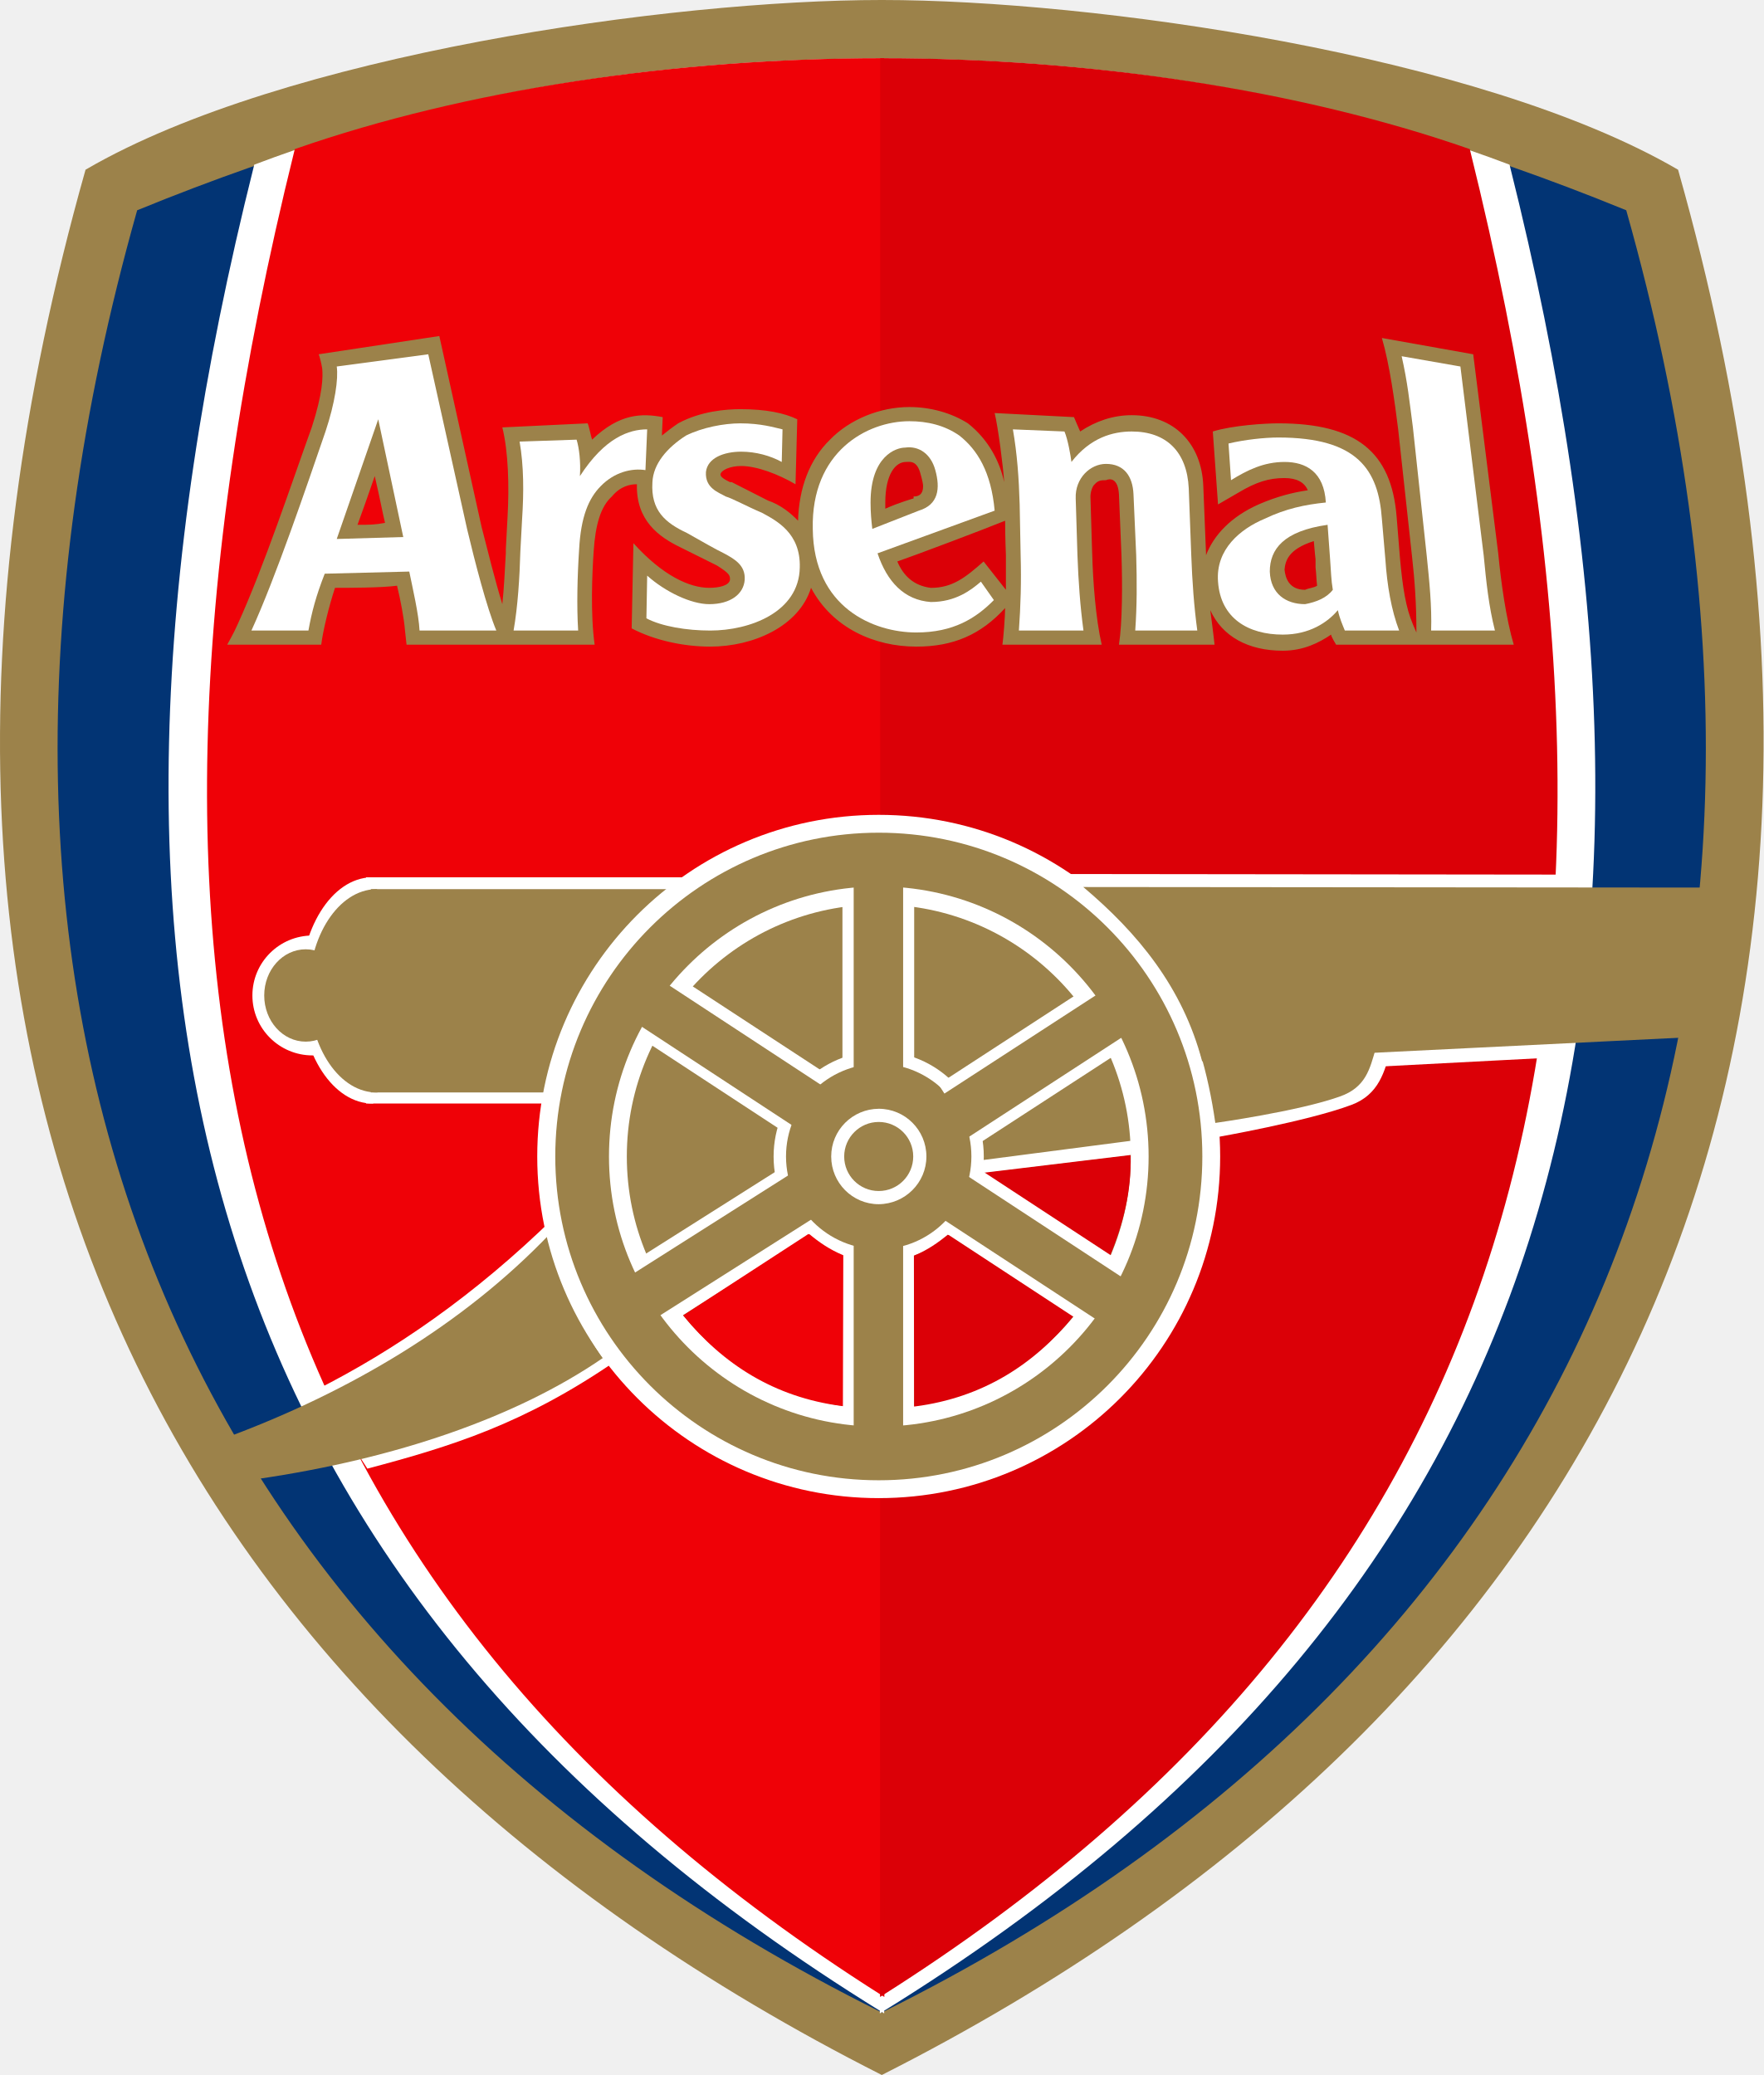
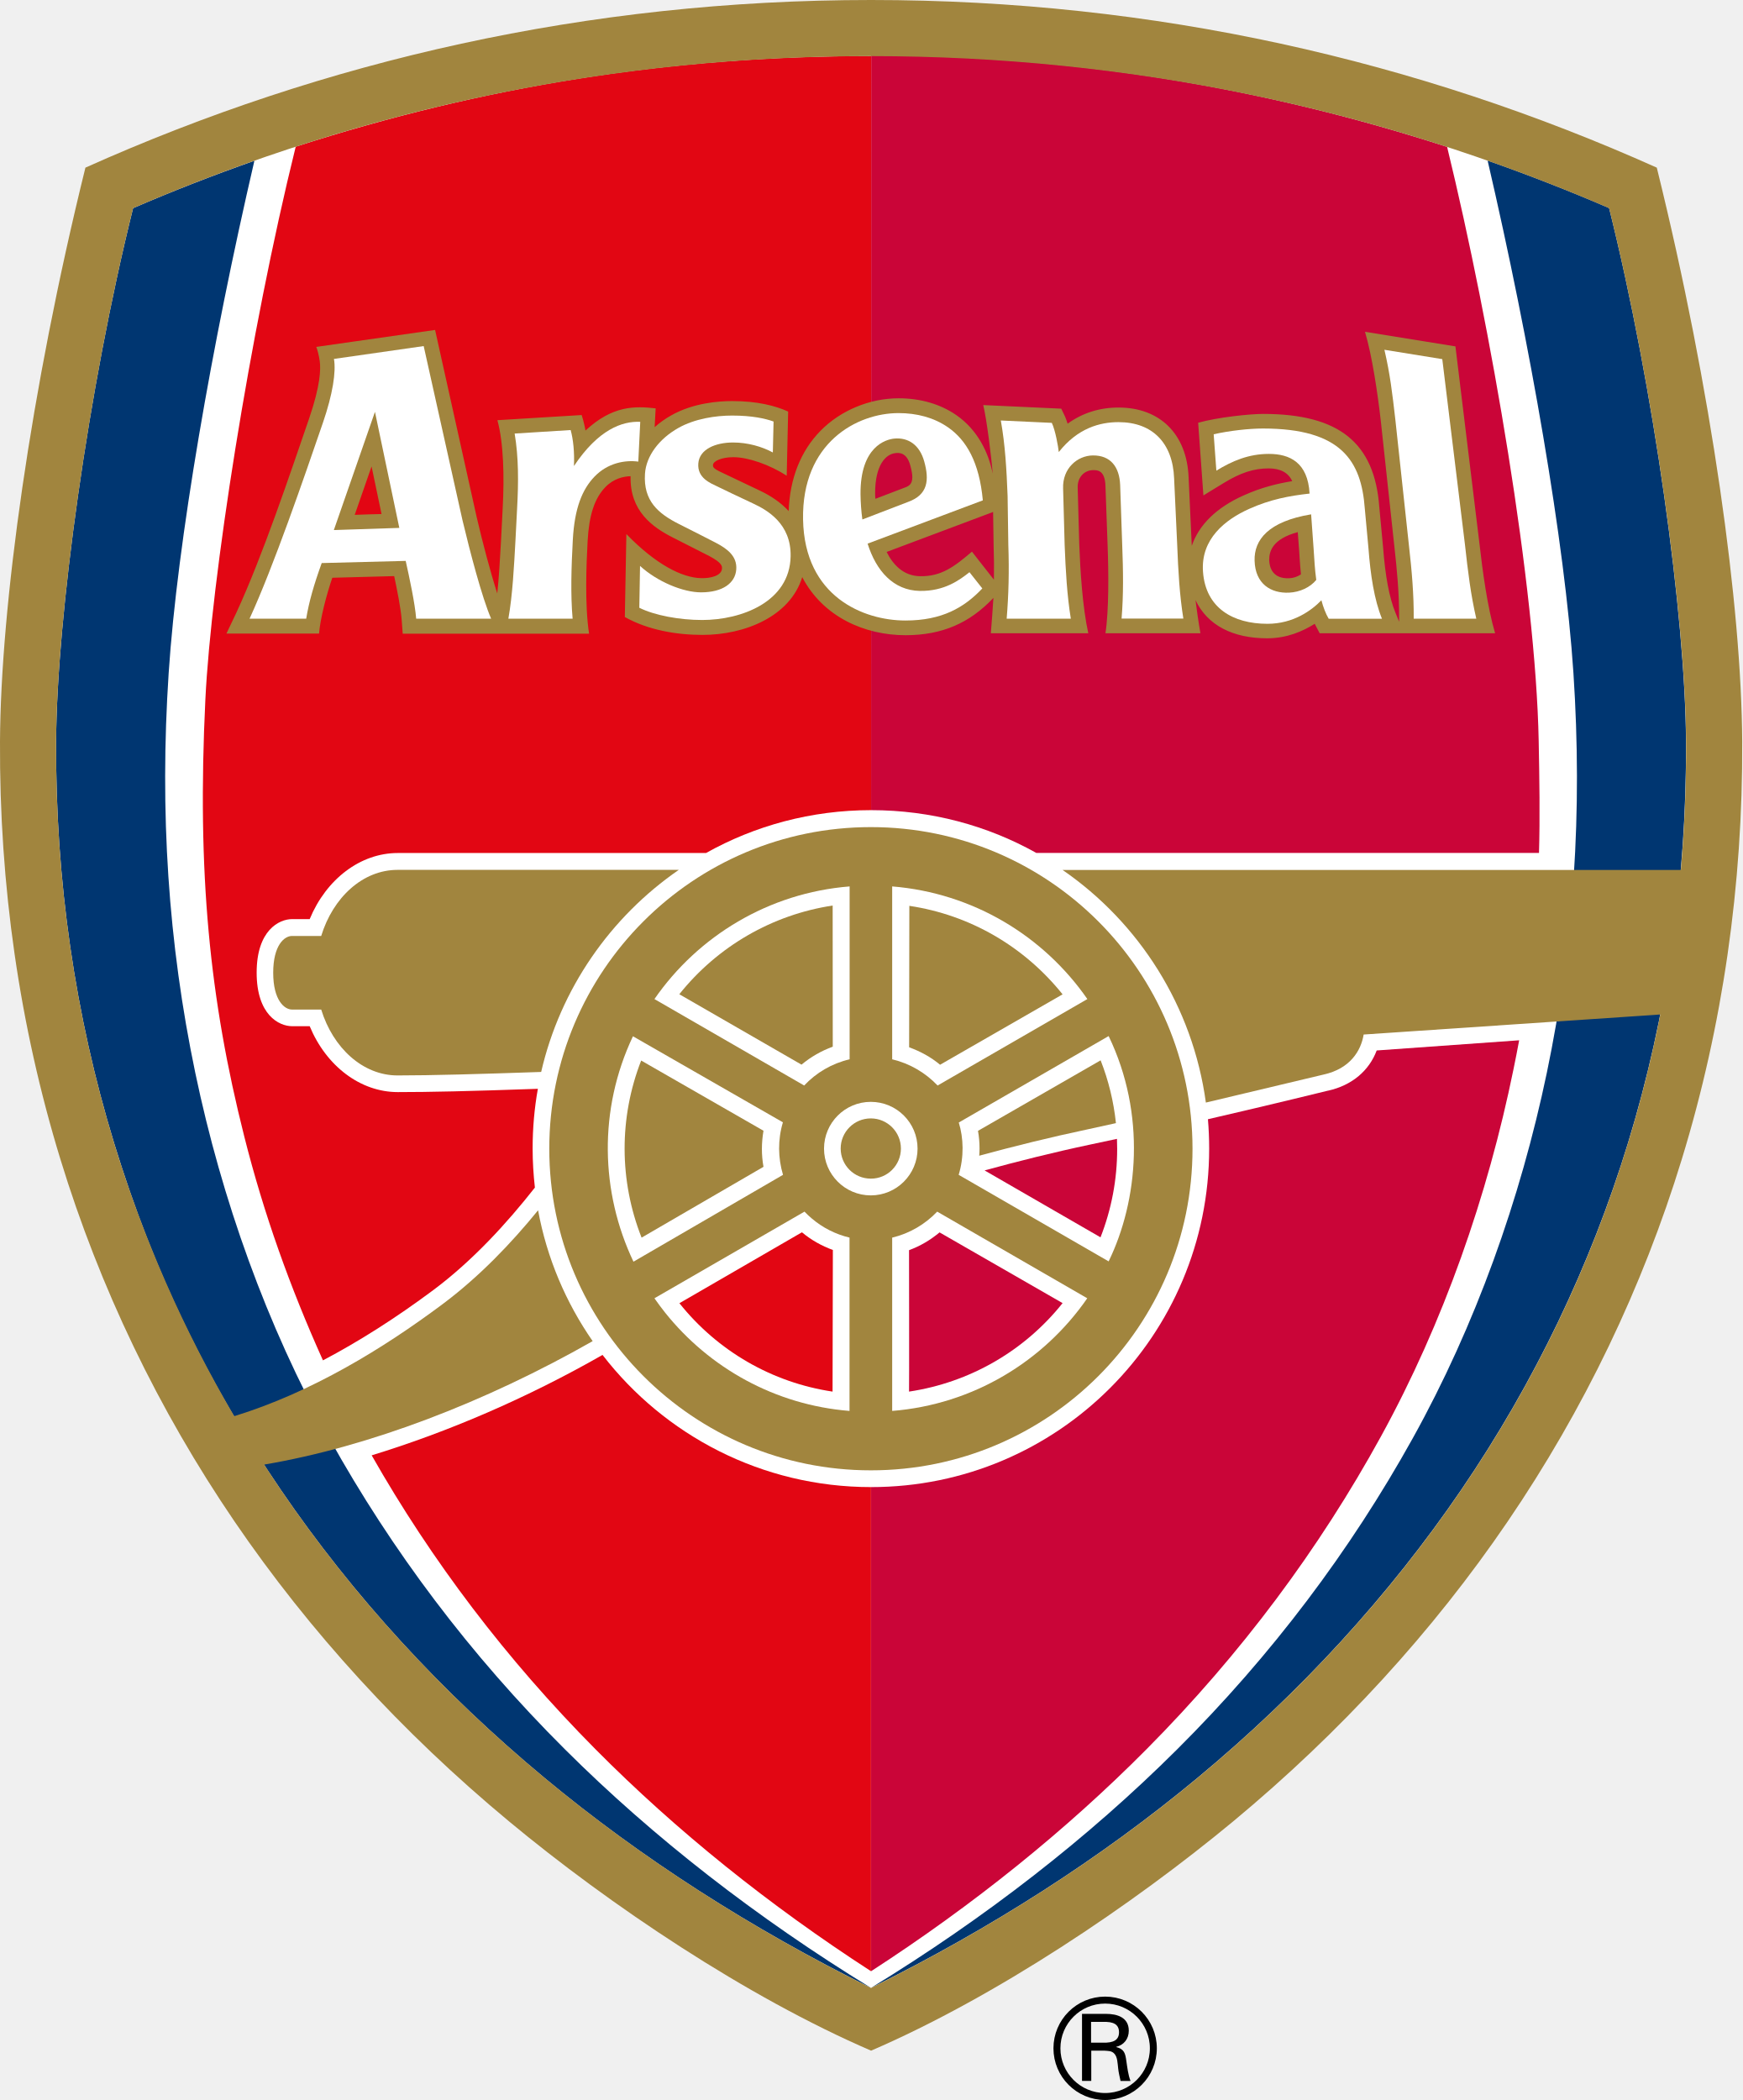
- <svg xmlns="http://www.w3.org/2000/svg" version="1.1" id="Layer_1" x="0px" y="0px" width="322.793px" height="379.84px" viewBox="0 0 322.793 379.84" enable-background="new 0 0 322.793 379.84" xml:space="preserve">
+ <svg xmlns="http://www.w3.org/2000/svg" version="1.1" id="Arsenal" x="0px" y="0px" viewBox="0 0 1695 2043.1" style="enable-background:new 0 0 1695 2043.1;" xml:space="preserve">
+   <style type="text/css">
+ 	.st0{fill:none;stroke:#000000;stroke-width:6.779;}
+ 	.st1{fill:#FFFFFF;}
+ 	.st2{fill:#CA0538;}
+ 	.st3{fill:#E20613;}
+ 	.st4{fill:#003671;}
+ 	.st5{fill:#A1853E;}
+ 	.st6{fill:none;}
+ </style>
  <g>
-     <path fill="#9C824A" stroke="#9C824A" stroke-width="0.793" stroke-miterlimit="282" d="M161.396,0.396   c-38.436,0-109.309,9.944-145.402,30.932C-31.526,199.803,33.101,314.37,161.396,379.396   c128.296-65.026,192.923-180.16,145.402-348.067C270.669,10.34,199.831,0.396,161.396,0.396L161.396,0.396z" />
-     <path fill="#023474" stroke="#023474" stroke-width="0.793" stroke-miterlimit="282" d="M161.396,11.228   c-37.761,0-80.278,4.83-135.962,27.558c-41.452,147.061,6.637,264.931,135.962,329.174   c129.325-64.243,177.378-182.114,135.926-329.174C241.638,16.058,199.157,11.228,161.396,11.228L161.396,11.228z" />
-     <path fill="#FFFFFF" stroke="#FFFFFF" stroke-width="0.793" stroke-miterlimit="282" d="M161.219,11.086   c-37.584,0-77.936,5.575-114.349,19.355C9.109,181.018,36.969,290.967,161.432,367.854L161.219,11.086L161.219,11.086z    M161.432,367.854c124.462-76.887,152.287-186.836,114.525-337.413c-36.412-13.78-76.729-19.355-114.312-19.355L161.432,367.854   L161.432,367.854z" />
-     <path fill="#EF0107" stroke="#EF0107" stroke-width="0.793" stroke-miterlimit="282" d="M161.432,11.051   c-37.797,0-76.055,5.717-107.144,16.548c-39.11,157.822-7.702,264.397,107.179,337.235L161.432,11.051L161.432,11.051z" />
-     <path fill="#DB0007" stroke="#DB0007" stroke-width="0.793" stroke-miterlimit="282" d="M161.503,11.051   c37.796,0,76.055,5.717,107.179,16.548c39.11,157.822,7.701,264.397-107.214,337.235L161.503,11.051L161.503,11.051z" />
-     <path fill="#FFFFFF" d="M112.598,249.203c-16.68,11.437-29.953,15.556-45.356,19.64l-9.298-14.454   c14.161-7.173,28.818-17.153,43.582-31.606C102.768,236.809,109.297,246.752,112.598,249.203L112.598,249.203z" />
-     <path fill="#9C824A" d="M110.326,248.6c-15.828,10.866-37.868,18.431-63.101,22.124l-5.146-7.812   c21.613-8.099,42.481-20.172,58.665-37.147C103.193,236.631,106.919,243.841,110.326,248.6L110.326,248.6z" />
-     <path fill="#FFFFFF" d="M68.165,182.225c0,6.073-4.897,10.974-10.966,10.974s-11.002-4.901-11.002-10.974l0,0   c0-6.073,4.933-10.973,11.002-10.973S68.165,176.152,68.165,182.225L68.165,182.225z" />
-     <path fill="#FFFFFF" d="M66.993,160.597v41.409h32.615c2.129-13.886,10.008-28.624,27.859-41.409H66.993" />
-     <path fill="#FFFFFF" d="M68.307,202.006c-7.276,0.106-13.273-9.021-13.38-20.456c-0.071-11.436,5.75-20.811,13.061-20.953   c0.071,0,0.142,0,0.249,0" />
-     <path fill="#9C824A" d="M63.551,182.225c0,4.688-3.407,8.453-7.595,8.453c-4.188,0-7.595-3.764-7.595-8.453l0,0   c0-4.688,3.407-8.452,7.595-8.452C60.144,173.772,63.551,177.537,63.551,182.225L63.551,182.225z" />
-     <path fill="#9C824A" d="M67.881,162.764v37.217h32.367c2.555-12.358,8.837-25.498,24.523-37.217H67.881" />
-     <path fill="#9C824A" d="M69.087,199.981c-6.85,0.143-12.457-8.096-12.563-18.36c-0.071-10.263,5.43-18.716,12.279-18.857   c0.071,0,0.142,0,0.213,0" />
-     <path fill="#FFFFFF" d="M223.325,211.701c0,34.556-27.965,62.539-62.497,62.539c-34.496,0-62.497-27.983-62.497-62.539l0,0   c0-34.554,28.001-62.539,62.497-62.539C195.36,149.162,223.325,177.147,223.325,211.701L223.325,211.701L223.325,211.701z" />
-     <path fill="#9C824A" d="M220.062,211.701c0,32.744-26.512,59.271-59.233,59.271c-32.686,0-59.197-26.527-59.197-59.271l0,0   c0-32.707,26.511-59.271,59.197-59.271C193.55,152.429,220.062,178.958,220.062,211.701L220.062,211.701L220.062,211.701z" />
-     <path fill="#FFFFFF" d="M210.23,211.701c0,27.31-22.111,49.436-49.402,49.436c-27.256,0-49.366-22.126-49.366-49.436l0,0   c0-27.31,22.11-49.435,49.366-49.435C188.119,162.266,210.23,184.391,210.23,211.701L210.23,211.701L210.23,211.701z" />
-     <path fill="#9C824A" d="M206.966,211.701c0,25.498-20.656,46.132-46.138,46.132c-25.446,0-46.101-20.634-46.101-46.132l0,0   c0-25.498,20.655-46.131,46.101-46.131C186.31,165.569,206.966,186.203,206.966,211.701L206.966,211.701L206.966,211.701z" />
-     <path fill="#FFFFFF" d="M180.063,211.701c0.036,10.619-8.588,19.249-19.2,19.284c-10.646,0-19.271-8.629-19.271-19.248v-0.036   c0-10.619,8.589-19.248,19.235-19.248c10.611-0.035,19.235,8.595,19.235,19.213C180.063,211.701,180.063,211.701,180.063,211.701   L180.063,211.701z" />
-     <path fill="#9C824A" d="M177.793,211.701c0,9.377-7.561,16.976-16.929,16.976c-9.369,0-16.964-7.563-17-16.939v-0.036   c0-9.375,7.595-16.976,16.964-16.976s16.965,7.565,16.965,16.94V211.701L177.793,211.701z" />
-     <path fill="#FFFFFF" d="M169.559,211.701c0,4.794-3.904,8.7-8.73,8.735c-4.791,0-8.695-3.905-8.695-8.735l0,0   c0-4.829,3.904-8.7,8.695-8.735C165.654,202.965,169.559,206.872,169.559,211.701L169.559,211.701L169.559,211.701z" />
-     <path fill="#9C824A" d="M167.146,211.701c0,3.48-2.804,6.321-6.317,6.321c-3.478,0-6.317-2.806-6.317-6.321l0,0   c0-3.479,2.839-6.32,6.317-6.32C164.306,205.38,167.146,208.185,167.146,211.701L167.146,211.701L167.146,211.701z" />
-     <rect x="154.192" y="164.504" fill="#FFFFFF" width="13.131" height="30.647" />
-     <rect x="156.25" y="160.1" fill="#9C824A" width="9.049" height="38.958" />
-     <polygon fill="#FFFFFF" points="197.418,181.798 204.587,192.807 178.893,209.5 171.76,198.49  " />
-     <polygon fill="#9C824A" points="202.21,181.124 207.143,188.724 174.492,209.961 169.559,202.326  " />
-     <polygon fill="#FFFFFF" points="142.409,214.187 149.436,225.267 123.564,241.675 116.537,230.559  " />
-     <polygon fill="#9C824A" points="146.81,213.548 151.672,221.219 118.809,242.065 113.946,234.394  " />
-     <rect x="154.192" y="229.281" fill="#FFFFFF" width="13.131" height="30.646" />
-     <rect x="156.25" y="224.913" fill="#9C824A" width="9.049" height="38.922" />
-     <path fill="#EF0107" stroke="#EF0107" stroke-width="0.311" stroke-miterlimit="282" d="M148.017,226.013   c1.775,1.491,3.726,2.841,6.175,3.871l-0.071,27.345c-12.386-1.598-21.755-7.706-28.853-16.406l22.785-14.81" />
-     <path fill="#DB0007" stroke="#DB0007" stroke-width="0.311" stroke-miterlimit="282" d="M173.604,226.12   c-1.81,1.456-3.727,2.841-6.175,3.835l0.035,27.346c12.386-1.598,21.756-7.706,28.854-16.407l-22.749-14.773" />
-     <path fill="#DB0007" d="M179.815,214.649l27.114-3.268c0.213,6.782-1.42,12.749-3.727,18.467l-23.459-15.199" />
-     <path fill="#FFFFFF" stroke="#FFFFFF" stroke-width="0.311" stroke-miterlimit="282" d="M179.851,214.542   c0.106-0.426,0.071-0.816,0.249-2.059l26.76-3.48c0.106,1.243,0.035,1.704,0,2.272L179.851,214.542L179.851,214.542z" />
-     <path fill="#FFFFFF" d="M219.458,191.992h35.1c-1.101,4.154-2.166,8.38-7.206,10.263c-8.056,3.02-24.771,5.931-24.771,5.931   C222.261,203.604,221.232,197.388,219.458,191.992L219.458,191.992z" />
-     <path fill="#FFFFFF" d="M195.006,159.994l91.705,0.106l-3.229,33.524l-62.64,3.268C217.47,181.905,206.077,167.594,195.006,159.994   L195.006,159.994z" />
-     <path fill="#9C824A" d="M198.27,162.373l117.081,0.106l-4.472,27.311l-90.854,4.475C216.44,180.698,208.243,170.79,198.27,162.373   L198.27,162.373z" />
-     <path fill="#9C824A" d="M219.458,191.992h32.33c-1.064,3.692-1.81,7.066-6.565,8.735c-7.559,2.699-22.784,4.83-22.784,4.83   C221.8,201.119,220.877,196.608,219.458,191.992L219.458,191.992z" />
-     <path fill="#9C824A" d="M183.968,111.305c0,1.492-0.319,5.576-0.496,6.712h18.171c-1.102-4.831-1.599-11.542-1.74-16.727   c0,0.355-0.319-10.406-0.319-10.406c0-0.746,0.319-1.882,0.78-2.237c0.64-0.746,1.279-0.746,2.06-0.746   c0.78-0.355,2.2-0.355,2.377,2.593l0.462,11.151c0.177,5.22,0.177,12.288-0.462,16.372h17.497   c-0.143-1.492-0.639-5.221-0.781-6.322c2.2,4.83,6.956,7.422,13.273,7.422c3.762,0,6.636-1.457,8.837-2.948   c0,0.355,0.923,1.848,0.923,1.848h32.509c-1.42-4.831-2.343-11.542-2.839-16.727l-4.579-36.437l-16.716-2.983   c1.421,4.83,2.379,11.897,2.981,16.727l2.555,23.439c0.462,4.084,0.782,8.559,0.782,13.388v0.355l-0.64-1.492   c-1.277-2.983-1.881-6.676-2.378-12.252l-0.603-7.458c-0.958-11.897-7.417-17.083-21.649-17.083c-2.342,0-8.34,0.355-11.995,1.492   l0.958,13.353l3.798-2.202c3.159-1.882,5.501-2.628,8.339-2.628c2.237,0,3.656,0.747,4.295,2.238   c-2.696,0.39-5.679,1.136-9.014,2.592c-5.04,2.237-8.199,5.61-9.618,9.304v-0.355l-0.497-12.288   c-0.283-7.813-5.358-12.998-13.096-12.998c-3.442,0-6.602,1.101-9.44,2.983c-0.177-0.391-0.319-0.747-0.497-1.137l-0.639-1.492   l-14.516-0.746c0.639,2.628,1.598,10.051,1.74,12.644c-0.782-3.694-2.84-7.778-6.638-10.761c-2.98-1.882-6.778-2.983-10.717-2.983   c-5.36,0-10.896,2.237-14.516,5.966c-3.797,3.693-5.679,8.914-5.856,14.845c-1.419-1.492-3.3-2.948-5.501-3.693l-6.637-3.374   h-0.319c-1.561-0.747-1.739-1.102-1.739-1.457c0.178-0.746,1.739-1.492,3.798-1.492c2.839,0,6.779,1.492,9.937,3.339l0.319-11.897   c-2.378-1.137-5.678-1.847-10.434-1.847c-2.52,0-7.24,0.355-11.357,2.592c-1.101,0.746-2.059,1.492-2.981,2.238l0.142-3.375   c-3.797-0.71-7.879-0.71-12.919,4.12c-0.177-0.391-0.497-2.238-0.816-2.983l-15.615,0.746c1.1,4.44,1.277,10.761,0.958,16.337   l-0.319,5.966v0.746c-0.178,2.983-0.319,6.321-0.639,9.304c-1.278-4.12-2.662-9.695-3.798-14.134l-7.736-34.945l-22.075,3.338   c0.142,0.355,0.461,1.492,0.639,2.592c0.143,1.492,0.143,4.475-1.916,10.796c-3.62,10.016-8.66,25.286-13.557,36.046   c-0.639,1.492-1.916,3.729-1.916,3.729h17.212c0.32-2.593,1.42-7.067,2.52-10.406c2.378,0,8.518,0,11.356-0.391   c0.639,2.628,1.278,5.966,1.456,8.203l0.284,2.593h34.425c-0.781-5.576-0.462-12.999-0.177-17.118   c0.319-4.83,1.277-8.168,3.336-10.015c1.561-1.882,3.3-2.237,4.578-2.237c-0.177,6.676,4.082,9.66,7.879,11.506l6.778,3.373   c2.378,1.492,2.378,1.847,2.378,2.593c-0.142,1.101-2.059,1.492-3.797,1.492c-3.62,0-8.518-2.238-13.877-8.168l-0.319,15.59   c4.259,2.237,9.618,3.338,14.374,3.338c7.879,0,16.254-3.694,18.455-10.761c3.939,7.422,11.676,10.761,19.271,10.761   C174.492,118.372,179.531,116.169,183.968,111.305L183.968,111.305z M65.432,96.069c0.958-2.592,1.738-4.83,3.158-8.914   c0.958,4.084,1.419,6.677,1.881,8.559C68.59,96.069,67.632,96.069,65.432,96.069L65.432,96.069z M162.035,91.985   c0-5.185,1.881-7.422,3.763-7.422c0.639,0,2.058-0.391,2.696,2.237c0.319,1.101,0.461,1.847,0.461,2.202   c0,1.492-0.78,1.882-1.738,1.882v0.355c0,0-2.662,0.746-5.182,1.882C162.035,92.731,162.035,92.376,162.035,91.985L162.035,91.985z    M180.028,102.781c-3.337,2.948-5.714,4.83-9.653,4.83c-3.158-0.391-5.04-2.238-6.14-4.83c3.301-1.136,16.077-5.966,19.732-7.458   c0,2.983,0.143,6.321,0.143,6.321v6.322L180.028,102.781L180.028,102.781z M238.87,107.967c-2.98,0-3.62-2.238-3.762-3.694   c0.142-1.492,0.603-3.729,5.358-5.22c0.143,1.847,0.319,3.338,0.319,3.338v1.491c0.143,1.136,0.143,2.237,0.284,3.338   C240.467,107.611,239.687,107.611,238.87,107.967" />
-     <path fill="#FFFFFF" d="M143.225,78.597c-1.561-0.355-3.939-1.101-7.736-1.101c-2.981,0-6.921,0.746-9.938,2.238   c-3.478,2.237-5.998,5.185-6.14,8.559c-0.319,5.185,2.378,7.422,6.317,9.269c2.662,1.492,5.217,2.983,6.779,3.729   c2.058,1.101,3.939,2.237,3.797,4.83c-0.177,2.593-2.555,4.475-6.494,4.475c-3.301,0-8.021-2.237-11.357-5.221l-0.142,7.813   c2.839,1.492,7.417,2.237,11.676,2.237c7.24,0,16.254-3.338,16.396-11.542c0.177-6.321-4.258-8.559-6.92-10.015   c-2.697-1.136-5.395-2.627-6.636-2.983c-1.278-0.746-3.798-1.491-3.62-4.475c0.284-2.592,3.301-3.729,6.459-3.729   c2.662,0,5.359,0.746,7.417,1.882" />
-     <path fill="#FFFFFF" d="M78.385,64.853L61.634,67.09c0.32,2.238-0.319,6.677-2.058,11.897   c-3.442,10.015-9.121,26.741-13.558,36.436h10.435c0.603-3.373,1.384-6.321,2.981-10.405l15.474-0.391   c0.603,2.983,1.739,7.813,1.881,10.796h14.054c-1.739-4.119-3.939-12.643-5.358-18.609L78.385,64.853L78.385,64.853z    M61.634,98.662l7.595-21.912l4.579,21.557" />
-     <path fill="#FFFFFF" d="M118.454,78.597l-0.319,7.458c-2.52-0.39-5.678,0.355-8.198,2.948c-2.201,2.237-3.62,5.576-3.939,11.542   c-0.32,4.83-0.462,10.406-0.178,14.88H94.001c0.781-4.474,1.101-9.66,1.242-14.524l0.319-5.931c0.319-4.83,0.319-9.66-0.461-14.134   l10.434-0.355c0.462,1.492,0.781,4.084,0.604,6.676C110.717,80.088,115.153,78.597,118.454,78.597" />
-     <path fill="#FFFFFF" d="M267.298,67.09l-10.754-1.882c1.101,4.866,1.42,8.204,2.059,13.033l2.521,23.404   c0.496,4.83,0.958,9.305,0.815,13.779h11.677c-1.136-4.474-1.597-8.949-2.059-13.779" />
-     <path fill="#FFFFFF" d="M219.139,115.424c-0.604-4.474-0.924-8.949-1.102-13.779l-0.461-12.252   c-0.319-6.712-4.116-10.405-10.434-10.405c-3.442,0-7.56,1.101-11.037,5.575c-0.142-1.136-0.639-4.084-1.277-5.575l-9.44-0.391   c0.78,4.475,1.1,8.914,1.241,13.744l0.178,9.304c0.142,4.83,0,9.305-0.319,13.779h11.818c-0.604-4.474-0.923-8.949-1.101-13.779   l-0.319-10.405c-0.142-3.729,2.697-6.322,5.537-6.322c3.3,0,4.897,2.237,5.04,5.576l0.496,11.151   c0.143,4.83,0.143,9.305-0.177,13.779" />
-     <path fill="#FFFFFF" d="M256.083,115.424c-1.419-3.729-2.2-8.203-2.52-13.033l-0.64-7.423c-0.639-8.914-4.399-14.88-18.951-14.88   c-2.52,0-6.14,0.391-9.12,1.101l0.461,6.712c2.98-1.847,5.998-3.338,9.795-3.338c3.939,0,7.24,1.847,7.56,7.422   c-3.798,0.391-7.276,1.101-11.215,2.983c-4.4,1.847-8.979,5.576-8.518,11.506c0.461,6.712,5.536,9.695,11.854,9.695   c4.897,0,8.198-2.237,10.079-4.474c0.319,1.491,0.816,2.592,1.277,3.729H256.083L256.083,115.424L256.083,115.424z M238.87,110.594   c-3.479,0-6.316-1.882-6.459-5.966c0-4.084,2.52-7.422,10.576-8.559l0.462,6.322c0.177,2.237,0.177,3.729,0.496,5.576   C242.811,109.458,240.929,110.204,238.87,110.594" />
-     <path fill="#FFFFFF" d="M175.592,79.733c-2.696-1.882-5.855-2.628-9.155-2.628c-7.737,0-17.994,5.576-17.675,19.71   c0.142,14.49,11.215,18.964,18.952,18.964c6.778,0,10.896-2.593,14.195-5.931l-2.378-3.374c-1.738,1.492-4.578,3.729-9.156,3.729   c-4.898-0.355-8.021-3.729-9.76-8.914l21.436-7.813C181.412,86.41,178.893,82.326,175.592,79.733L175.592,79.733z M168.175,93.477   l-8.518,3.338c-0.177-1.491-0.319-2.983-0.319-4.83c0-8.559,4.72-10.05,6.316-10.05c2.521-0.355,4.721,1.136,5.536,4.119   C172.114,89.393,171.795,92.376,168.175,93.477" />
-     <polygon fill="#FFFFFF" points="117.673,190.287 124.877,179.313 150.501,196.075 143.296,207.084  " />
-     <polygon fill="#9C824A" points="115.295,186.522 120.264,178.922 152.808,200.265 147.839,207.866  " />
-     <polygon fill="#FFFFFF" points="172.363,225.232 179.567,214.222 205.19,231.02 197.986,242.03  " />
-     <polygon fill="#9C824A" points="169.984,221.467 174.953,213.868 207.498,235.211 202.529,242.776  " />
+     <path d="M1061.7,1995.1v29.4h-9v-65.2h23.3c10.9,0,22.2,3.4,22.2,16.4c0,7.9-4.7,13.9-12.3,15.7v0.2c7.9,1.9,8.9,6.1,9.9,13.4   c1,6.5,1.7,13.5,4.1,19.6h-9.7c-0.8-3.9-1.9-8.1-2.3-12c-0.7-5.9-0.7-11.2-3.7-14.5c-2.6-3-6.2-2.7-9.8-3H1061.7z M1061.5,1987.3   h14.9c10-0.5,12.3-5,12.3-10.1c0-5.2-2.3-9.7-12.3-10.1h-14.9V1987.3z" />
+     <g>
+       <circle class="st0" cx="1075.2" cy="1992.8" r="46.9" />
+     </g>
  </g>
+   <g>
+     <path class="st1" d="M847.5,8.8c263.2,0,518.1,54.1,757.6,160.9c49.8,202.6,81.2,414,81.9,552.4c0,2.5,0,5,0,7.5   c0,136.5-19.6,269.8-58.4,396.5c-38.1,124.4-94.7,242.3-168.4,350.5c-72.4,106.3-161.8,203.9-265.5,290   c-110.1,91.4-239.6,173.6-347.2,220.5c-107.5-46.9-237-129.1-347.2-220.5c-103.8-86.1-193.1-183.7-265.5-290   c-73.7-108.1-130.3-226.1-168.4-350.5C27.7,999.4,8,866,8,729.5c0-2.5,0-5,0-7.5c0.7-138.5,32.1-349.8,81.9-552.4   C329.4,62.9,584.3,8.8,847.5,8.8z" />
+     <path class="st2" d="M847.5,788.2c58.3,0,113.2,15,160.7,41.6h489.1c1-34.2,0.4-72.6-0.3-108.9c-2.9-149.8-46.4-402.6-89.1-578   c-173.5-56.2-359.6-89-560.3-89L847.5,788.2z" />
+     <path class="st3" d="M847.6,54.5c-196.2,0-376.8,29.3-559.9,88.2c-45,181.8-82.3,422.4-87.9,537.9c-8.2,169.2,4.1,291.5,37.9,425.3   c19,75.2,44.3,146,76.5,217.6c34.8-18.3,70.9-41.2,107.4-68.4c38.3-28.6,71.6-65.1,98.8-99.7c-1.4-12.5-2.2-25.2-2.2-38   c0-19.8,1.7-39.2,5.1-58.1c-67.7,2.4-106.1,3.2-136.3,3.2c-36.4,0-69.6-25.3-85.7-64.1c-8.2,0-17,0-17,0c-12.9,0-34.6-11-34.6-52.1   c0-41.2,21.8-52.1,34.6-52.1c0,0,8.8,0,17,0c16.1-38.9,49.3-64.3,85.7-64.3l299.9,0c47.5-26.6,102.3-41.7,160.6-41.7L847.6,54.5z" />
+     <path class="st4" d="M549.8,1702.1c-92.5-92.1-168.8-193.8-229.2-302.5c-61.3-110.3-104.9-233-130.6-355.8   c-26.4-126.3-34.8-253.8-25.9-389c8.4-127.3,42-320.1,83.4-498.4c-39.7,14-79.1,29.3-118,46.1C85.8,377.8,55.2,600.1,54.6,721.6   c-0.7,135.5,18.6,266.7,56.3,390.1c39.6,129.4,92.1,234.7,162.4,337.9c70,102.7,156.4,197.1,256.8,280.4   c93.8,77.9,200.8,146.4,317.4,204.1l0,0c0,0,0,0,0,0C736.6,1866.1,636.1,1788.1,549.8,1702.1z" />
+     <path class="st4" d="M1145.1,1702.1c92.5-92.1,168.8-193.8,229.2-302.5c61.3-110.3,104.9-233,130.6-355.8   c26.4-126.3,34.8-253.8,25.9-389c-8.4-127.3-42.1-320.3-83.5-498.6c39.7,14,79.3,29.4,118.2,46.2c43.6,175.2,74.2,397.6,74.8,519.1   c0.7,135.5-18.6,266.7-56.3,390.1c-36.7,119.9-91.3,233.6-162.4,337.9c-70,102.7-156.4,197.1-256.8,280.4   c-93.8,77.9-200.8,146.4-317.4,204.1l0,0c0,0,0,0,0,0C958.3,1866.1,1058.7,1788.2,1145.1,1702.1z" />
+     <path class="st5" d="M847.3,804.7c-172.8,0-312.9,140.1-312.9,312.9c0,172.8,140.1,312.9,312.9,312.9   c172.8,0,312.9-140.1,312.9-312.9C1160.1,944.8,1020,804.7,847.3,804.7z" />
+     <path class="st3" d="M847.5,1446.8c-106.3,0-201-50.4-261.3-128.6c-73.5,42-150.7,75.1-224.6,97.7   c58.3,102.5,130.8,198.3,217.9,286.1c78.6,79.2,168.6,151.5,267.9,215.8V1446.8z" />
+     <path class="st5" d="M386.8,1046.3c-33.8,0-62.8-26.7-74.3-64.1c-13.8,0-28.4,0-28.4,0c-7.3,0-18.3-8.9-18.3-35.8   c0-26.9,10.9-35.8,18.3-35.8c0,0,14.6,0,28.4,0c11.5-37.5,40.4-64.3,74.3-64.3h273.6c-66.4,45.8-115.2,115.5-133.9,196.6   C465.9,1045,419.4,1046.3,386.8,1046.3z" />
+     <path class="st5" d="M1611.9,163.1C1379.6,59,1123.8,0,847.5,0C571.2,0,315.4,59,83.1,163.1C29.5,380,0.7,590.4,0,721.3   c-0.7,139.9,19,276.6,58.7,406.3c38.3,125.2,95.3,243.8,169.5,352.7c72.9,106.9,162.7,205.1,267,291.7   c98.1,81.5,231.1,170.8,352.3,223.1c121.2-52.3,254.1-141.7,352.3-223.1c104.3-86.6,194.2-184.7,267-291.7   c74.1-108.8,131.2-227.5,169.5-352.7c39.7-129.7,59.4-266.4,58.7-406.3C1694.3,590.4,1665.5,380,1611.9,163.1z M1421.7,1449.5   c-70,102.7-156.4,197.1-256.8,280.4c-93.8,77.9-200.9,146.4-317.5,204.2c-116.6-57.8-223.5-126.3-317.3-204.2   c-100.4-83.3-186.8-177.7-256.8-280.4c-5.5-8.1-11-16.4-16.3-24.6c102.2-17.3,215.2-60.7,319.6-120.1   c-26-37.5-44.5-80.6-53.1-127.3c-26.1,32.1-57.3,64.7-92.9,91.3c-57.7,43.1-127.3,85.8-202.7,109c-49.3-84-88.6-173.2-117-266.1   C73.2,988.3,53.9,857,54.6,721.6c0.6-121.5,31.3-343.8,74.9-519.1c227.2-98.1,468.6-147.9,718-147.9c249.4,0,490.8,49.9,718,147.9   c43.6,175.2,74.3,397.5,74.9,519.1c0.2,42.1-1.5,83.7-5.1,124.8l-601.5,0c74.4,51.3,126.6,132.5,139.4,226.3l114.7-27.3   c25.6-5.7,36.2-23,38.8-38.9l288.6-19.5c-8.4,42.3-18.8,84-31.3,124.7C1547.4,1231.6,1492.8,1345.2,1421.7,1449.5z" />
+     <path class="st1" d="M868,1204.1v168.6c78.7-6.3,147.3-48.2,189.8-109.6l-146-84.3C900.2,1191,885.1,1200,868,1204.1z" />
+     <path class="st1" d="M826.6,862.4c-78.7,6.3-147.4,48.2-189.9,109.6l145.7,84.1c11.7-12.5,27-21.5,44.2-25.5V862.4z" />
+     <path class="st1" d="M847.2,1072c-25.1,0-45.5,20.4-45.5,45.5c0,25.1,20.4,45.5,45.5,45.5c25.1,0,45.5-20.4,45.5-45.5   C892.7,1092.3,872.3,1072,847.2,1072z" />
+     <path class="st1" d="M868,862.4v168.2c17.2,4.1,32.4,13.1,44.2,25.5l145.7-84.1C1015.4,910.7,946.8,868.8,868,862.4z" />
+     <path class="st1" d="M826.6,1204.1c-13.9-3.3-26.5-9.8-37-18.8c-2.4-2-4.7-4.2-6.9-6.5l-146,84.3c3.3,4.8,6.9,9.5,10.5,14.1   c42.9,53.6,106.8,89.7,179.3,95.5V1204.1z" />
+     <path class="st1" d="M932.7,1143l145.9,84.2c28.7-58.9,36.7-143.2,0-219.2l-145.8,84.1C937.5,1107.3,938,1125.6,932.7,1143z" />
+     <path class="st5" d="M660.9,967.3l118.9,68.5c9.1-7.6,19.3-13.4,30.4-17.5l-0.1-137.3C751.4,889.9,698.2,920.6,660.9,967.3z" />
+     <path class="st5" d="M884.7,881.3l-0.2,137.6c11.1,4.1,21,9.4,30.1,17l119.2-68.5C996.4,920.7,943.5,890.1,884.7,881.3z" />
+     <path class="st5" d="M1085.7,1092.7c-2.2-21-7.2-41.5-14.9-61.1l-119.3,68.6c1,5.7,1.5,11.4,1.5,17.2c0,2.3-0.1,4.6-0.3,7   c33.7-9.2,69.3-18,105.2-25.6C1066.7,1096.8,1076,1094.8,1085.7,1092.7z" />
+     <path class="st2" d="M847.5,1917.8c99.4-64.4,189.5-136.9,268.1-216.1c92.1-92.8,168.1-195.1,228-304.3   c60.8-110.8,103.8-234.1,128.9-357.2c1.9-9.5,3.8-18.6,5.5-28.1l-138.6,9.9c-7.3,19.5-23.9,33.9-47.2,39.1l0.2-0.1   c-0.9,0.2-51.7,12.8-117.2,27.9c0.8,9.4,1.2,18.9,1.2,28.6c0,181.9-147.2,329.3-328.9,329.3V1917.8z" />
+     <path class="st5" d="M876.5,1117.4c0-16.1-13.1-29.3-29.3-29.3c-16.2,0-29.3,13.2-29.3,29.3c0,16.2,13.1,29.3,29.3,29.3   C863.4,1146.8,876.5,1133.6,876.5,1117.4z" />
+     <path class="st2" d="M884.4,1353.9c58.8-8.8,112.2-39.4,149.4-86.1L914.1,1199c-9,7.5-18.8,13.3-29.7,17.3   C884.4,1216.3,884.6,1353.9,884.4,1353.9z" />
+     <path class="st3" d="M661,1267.9l119.2-69c9,7.5,19.1,13.2,30.1,17.2l-0.3,137.8C751.2,1345.1,698.2,1314.5,661,1267.9z" />
+     <path class="st2" d="M1086.9,1117.7c0-3.3-0.1-6.5-0.2-9.7c-9,2-17.7,3.8-25.8,5.5c-36.4,7.7-71.6,16.6-103,25.2l112.8,65.1   C1081.4,1176.4,1086.9,1147.6,1086.9,1117.7z" />
+     <path class="st1" d="M615.8,1008.2c-33.8,71.4-31.6,151.8,0.5,219.3l145.5-84.5c-4.9-16.4-5.2-34.1-0.1-51.1L615.8,1008.2z" />
+     <path class="st5" d="M624.2,1204.1l118.6-68.9c-2.1-11.6-2-23.4,0-35.1l-119-68.3C602.2,1087.2,602.3,1148.6,624.2,1204.1z" />
+     <path class="st5" d="M966.5,581.7c-0.3,6.4-2,28-2.5,34.4h94.8c-5.6-25.4-7.8-60.5-8.8-86.7c0,0.1-1.5-54.7-1.5-54.7   c-0.2-5.2,1.3-9.5,4.3-12.7c2.7-2.9,6.5-4.5,10.3-4.6c4.4-0.1,11.9-0.2,12.4,15.3l2.1,58.2c1,26.2,1.3,62.9-2.1,85.2h92.4   c-1.5-8-4.2-27-4.8-32.3c11.6,24.6,36.4,37.2,69.7,37.2c19.7,0,35.1-7.1,46.3-14.1c0.4,0.7,4.8,9.2,4.8,9.2h170.7   c-7.6-25.7-12.3-61.3-15.3-87.8c0-0.1-23.3-191.3-23.3-191.3l-88-14.2c7.1,23.9,12.4,60.5,15.4,86.8c0,0.1,13.2,122.2,13.2,122.2   c2.5,22.3,4.8,46.1,4.6,70.1l0,3l-3.5-8.6c-6.1-14.9-10-35.8-12.1-64c0-0.2-3.7-39.2-3.7-39.2c-4.6-62.1-38.8-90.4-113-90.4   c-12.6,0-44.1,3.2-63.2,8.6l5.1,70.7l19.8-12.1c16.2-9.9,29.2-14.2,43.6-14.2c11.8,0,19.4,4.4,23,12.4c-14.6,2.4-30.3,6.2-47.5,14   c-26.2,11.7-43.3,28.6-50.2,48.9c0-0.6,0-1.1-0.1-1.7c0-0.1-3-64.8-3-64.8c-1.6-41.9-27.7-68-68.1-68c-18.7,0-35.2,5.3-49.6,15.7   c-0.8-2.6-1.7-5-2.6-7.1l-3.6-7.5l-75.9-3.5c3.4,13.7,8.1,51.8,9.2,66.7c-4-20.6-14.8-42.6-35.2-56.8   c-15.5-10.8-34.9-16.5-56.3-16.5c-28.2,0-56.6,11.8-76.1,31.7c-19.2,19.6-29.8,46.4-30.9,78c-7.2-7.8-16.7-14.6-28.5-20.1   l-34.9-16.6l-1.7-0.8c-8.4-3.9-8.7-5.3-8.5-7.5c0.3-3.6,8.3-7.4,19.8-7.4c14.3,0,35.1,7.2,51.9,18l1.4-62.4   c-12.4-5.6-29.8-10.2-54.6-10.2c-12.9,0-37.9,1.8-59.3,14l0,0c-5.9,3.3-11.3,7.2-16,11.4l1-18.3c-20.2-2.3-41.9-2.9-68.3,21.6   c-0.2-1.7-2-10.2-3.7-15.1l-82,5c6.1,22,6.8,55.3,5.2,85c0,0.1-1.6,31.3-1.6,31.3c0-0.1-0.2,3.6-0.2,3.6   c-0.9,16.4-1.9,33.1-3.5,48.7c-6.8-21.2-14.4-50.1-20-74.1c0,0-40.5-182.3-40.5-182.3l-115.6,16.5c1,2.3,2.6,8.2,3.4,14   c1,7.6,0.7,23.4-10.3,55.5c-18.6,54.1-45.3,133.9-70.8,189c-3.6,7.7-9.7,20.4-9.7,20.4h90.1c1.1-14.1,7.1-37.4,12.9-54.3   c12.4-0.3,45.1-1.2,60.2-1.6c2.8,13.1,6.5,31.6,7.3,42.5l1,13.5h181.3c-4.3-28.5-2.6-67.8-1.4-90.1c1.4-25.3,6.7-41.5,17.2-52.4   c8.1-8.5,17.8-10.5,24.6-10.7c-0.9,33.9,21.4,49.7,41.2,59.7c0,0,35.4,18,35.4,18c12.7,6.7,12.5,10.1,12.3,12.3   c-0.5,6.8-10.8,9.4-20.2,9.2c-18.5-0.4-44-13.2-72.8-42.9l-1.5,80.7c22.8,12.8,50.5,17.4,75.6,17.4c41.1,0,85.2-17.9,97-56.2   c20.2,38.7,60.7,56.5,100.6,56.5C916.5,617.9,943.2,606.4,966.5,581.7z M345.1,500.9c4.7-13.4,8.4-24.2,16.4-47.1   c4.8,22.9,7.3,34.9,9.7,46.3C361.2,500.3,356.7,500.5,345.1,500.9z M851.4,480.6c0,0,0-0.4,0-0.7c0-27.5,10.3-38.2,20-39.1   c2.9-0.3,10.7-1,14.2,11.9c1.4,5,2,8.8,2,11.6c0,7.5-4,8.9-8.7,10.6l-0.3,0.1c0,0-14,5.4-26.9,10.3   C851.5,483.8,851.4,482.2,851.4,480.6z M945.6,536.7c-17.1,14.6-29.8,24.3-50.5,23.9c-16.3-0.3-26.3-11.3-32.5-23.6   c17.9-6.7,84.5-31.7,103.6-38.9c0.2,14,0.5,32.7,0.5,32.7l0,0.2c0.4,11.1,0.5,21.9,0.3,32.6c0,0.1,0,0.3,0,0.4L945.6,536.7z    M1254.2,562.6c-15.8,0.6-19.2-10.1-19.4-17.9c0.1-8.1,2.8-20.2,27.8-27c0.6,8.6,1.3,17.2,1.3,17.2l0.5,7.8   c0.4,5.5,0.7,10.6,1.3,16.1C1262.4,561,1258.6,562.4,1254.2,562.6z" />
+     <g>
+       <path class="st1" d="M752.6,410.1c-8-2.9-20.9-5.8-40.3-5.8c-16,0-36.3,3-52.4,12.1c-18.4,10.4-31.3,27-32.4,44.6    c-1.7,26.2,12.7,38.6,33.2,48.9c14,7,27.2,13.8,35.6,18.1c11.3,5.9,21,13.1,20,26.1c-1,13.2-13.2,22.2-34.2,22.2    c-17.4,0-42.4-10.2-59.4-25.7l-0.7,40.7c14.8,7.4,39.1,11.9,61.1,11.9c38.1,0,85.3-17.5,86.1-62c0.6-31.7-22.7-44.9-36.4-51.3    c-13.8-6.4-28.3-13.4-35.1-16.7c-6.3-3.1-19.5-8-18.3-22.4c1.1-13.8,16.8-20.3,33.8-20.3c14.3,0,28.1,4,38.7,9.7L752.6,410.1z" />
+       <path class="st1" d="M412.2,336.7l-87.3,12.5c2.2,12.5-1.2,34.3-10.7,62c-18.4,53.6-48,139.8-71.4,190.7h55.1    c2.7-16.3,7.4-32.8,15.1-54.1l81.7-2.1c3.6,16.1,9.1,41.7,10.2,56.2h72.9c-9-20.9-20.6-65.4-27.9-96L412.2,336.7z M324.8,515.7    l40-115l23.7,112.9L324.8,515.7z" />
+       <g>
+         <path class="st1" d="M622.9,410.4l-1.9,38.7c-12.8-1.7-29.7,1.2-42.6,14.6c-11.9,12.4-19.4,30.5-21.1,61.4     c-1.4,25.5-2.3,53.3-0.2,76.8h-62.5c4.1-23.1,5.5-50.8,6.9-76.2l1.6-31.2c1.4-25.4,1.5-49.5-2.4-72.7l54.5-3.4     c2.5,9.1,3.8,21.4,3.2,35C582.2,417.7,605.5,409.6,622.9,410.4z" />
+         <path class="st1" d="M1403.2,349.4l-56.3-9.1c5.5,23.6,7.7,42.3,10.6,67.6l13.2,122.2c2.9,25.5,4.9,48.6,4.7,71.8h60.9     c-5.4-23.1-8.2-46.3-11-71.8L1403.2,349.4z" />
+         <path class="st1" d="M1151.3,601.9c-3.7-23.1-5-46.3-6-71.8l-3-64.7c-1.3-34.3-21-54.7-54.1-54.7c-18.1,0-39.7,5.8-58.1,29.1     c-0.5-4.9-3.3-21.2-6.8-28.4l-49.6-2.3c4.3,24,5.6,48,6.6,73.4l0.7,47.6c0.9,25.5,0.3,48.6-1.6,71.8h62.4     c-3.7-23.1-5-46.3-6-71.8l-1.5-54.9c-0.7-19.5,13.8-31.9,28.9-32.1c17.4-0.2,25.9,11.3,26.6,28.7l2,58.2     c1,25.5,1.3,48.6-0.6,71.8H1151.3z" />
+       </g>
+       <path class="st1" d="M1344.5,601.9c-7.5-18.4-11.2-42.8-13.1-68.3l-3.6-39c-3.4-46.1-22.8-77.7-99.1-77.7    c-13.2,0-32.5,2.1-47.9,5.6l2.6,35.4c15.5-9.5,31.5-16.3,51.1-16.3c20.3,0,37.9,8.3,39.6,38.6c-19.7,2.2-38.1,5.6-58.8,14.9    c-23.2,10.4-47.2,29.2-44.9,61.1c2.5,35.3,29.2,50.7,62.7,50.7c25.3,0,43-13.1,52.5-22.9c1.7,6.5,4.2,13.1,7.1,18H1344.5z     M1254.1,576.6c-17.6,0.8-32.9-8.5-33.5-31.1c-0.6-20.3,13.4-38.2,55-45.1l2.4,33.3c0.8,11.5,1.1,19.5,2.6,30.5    C1274.7,571.4,1264.8,576.1,1254.1,576.6z" />
+       <path class="st1" d="M922.4,415.8c-13.8-9.6-30.5-13.9-48.2-13.9c-40.4,0-94.3,28.7-92.9,103.6c1.4,75.2,59,98.2,99.6,98.2    c35.6,0,57.2-12.6,74.8-31.2l-12.5-15.8c-9.5,7.5-24.2,18.6-48.4,18.2c-25.6-0.5-42.4-19.5-50.7-46l112.1-42.1    C952.8,449.6,940.1,428.1,922.4,415.8z M883.5,488.3L839,505.4c-1.1-8-1.7-16.3-1.8-24.7c-0.3-46.3,24.7-53.2,32.8-54    c13.8-1.3,24.8,6.3,29.2,22.3C904.2,467,902.9,481.3,883.5,488.3z" />
+     </g>
+   </g>
+   <rect x="938.2" y="1923" class="st6" width="74.3" height="74.3" />
+   <rect x="864.5" y="1923" class="st6" width="74.3" height="74.3" />
</svg>
